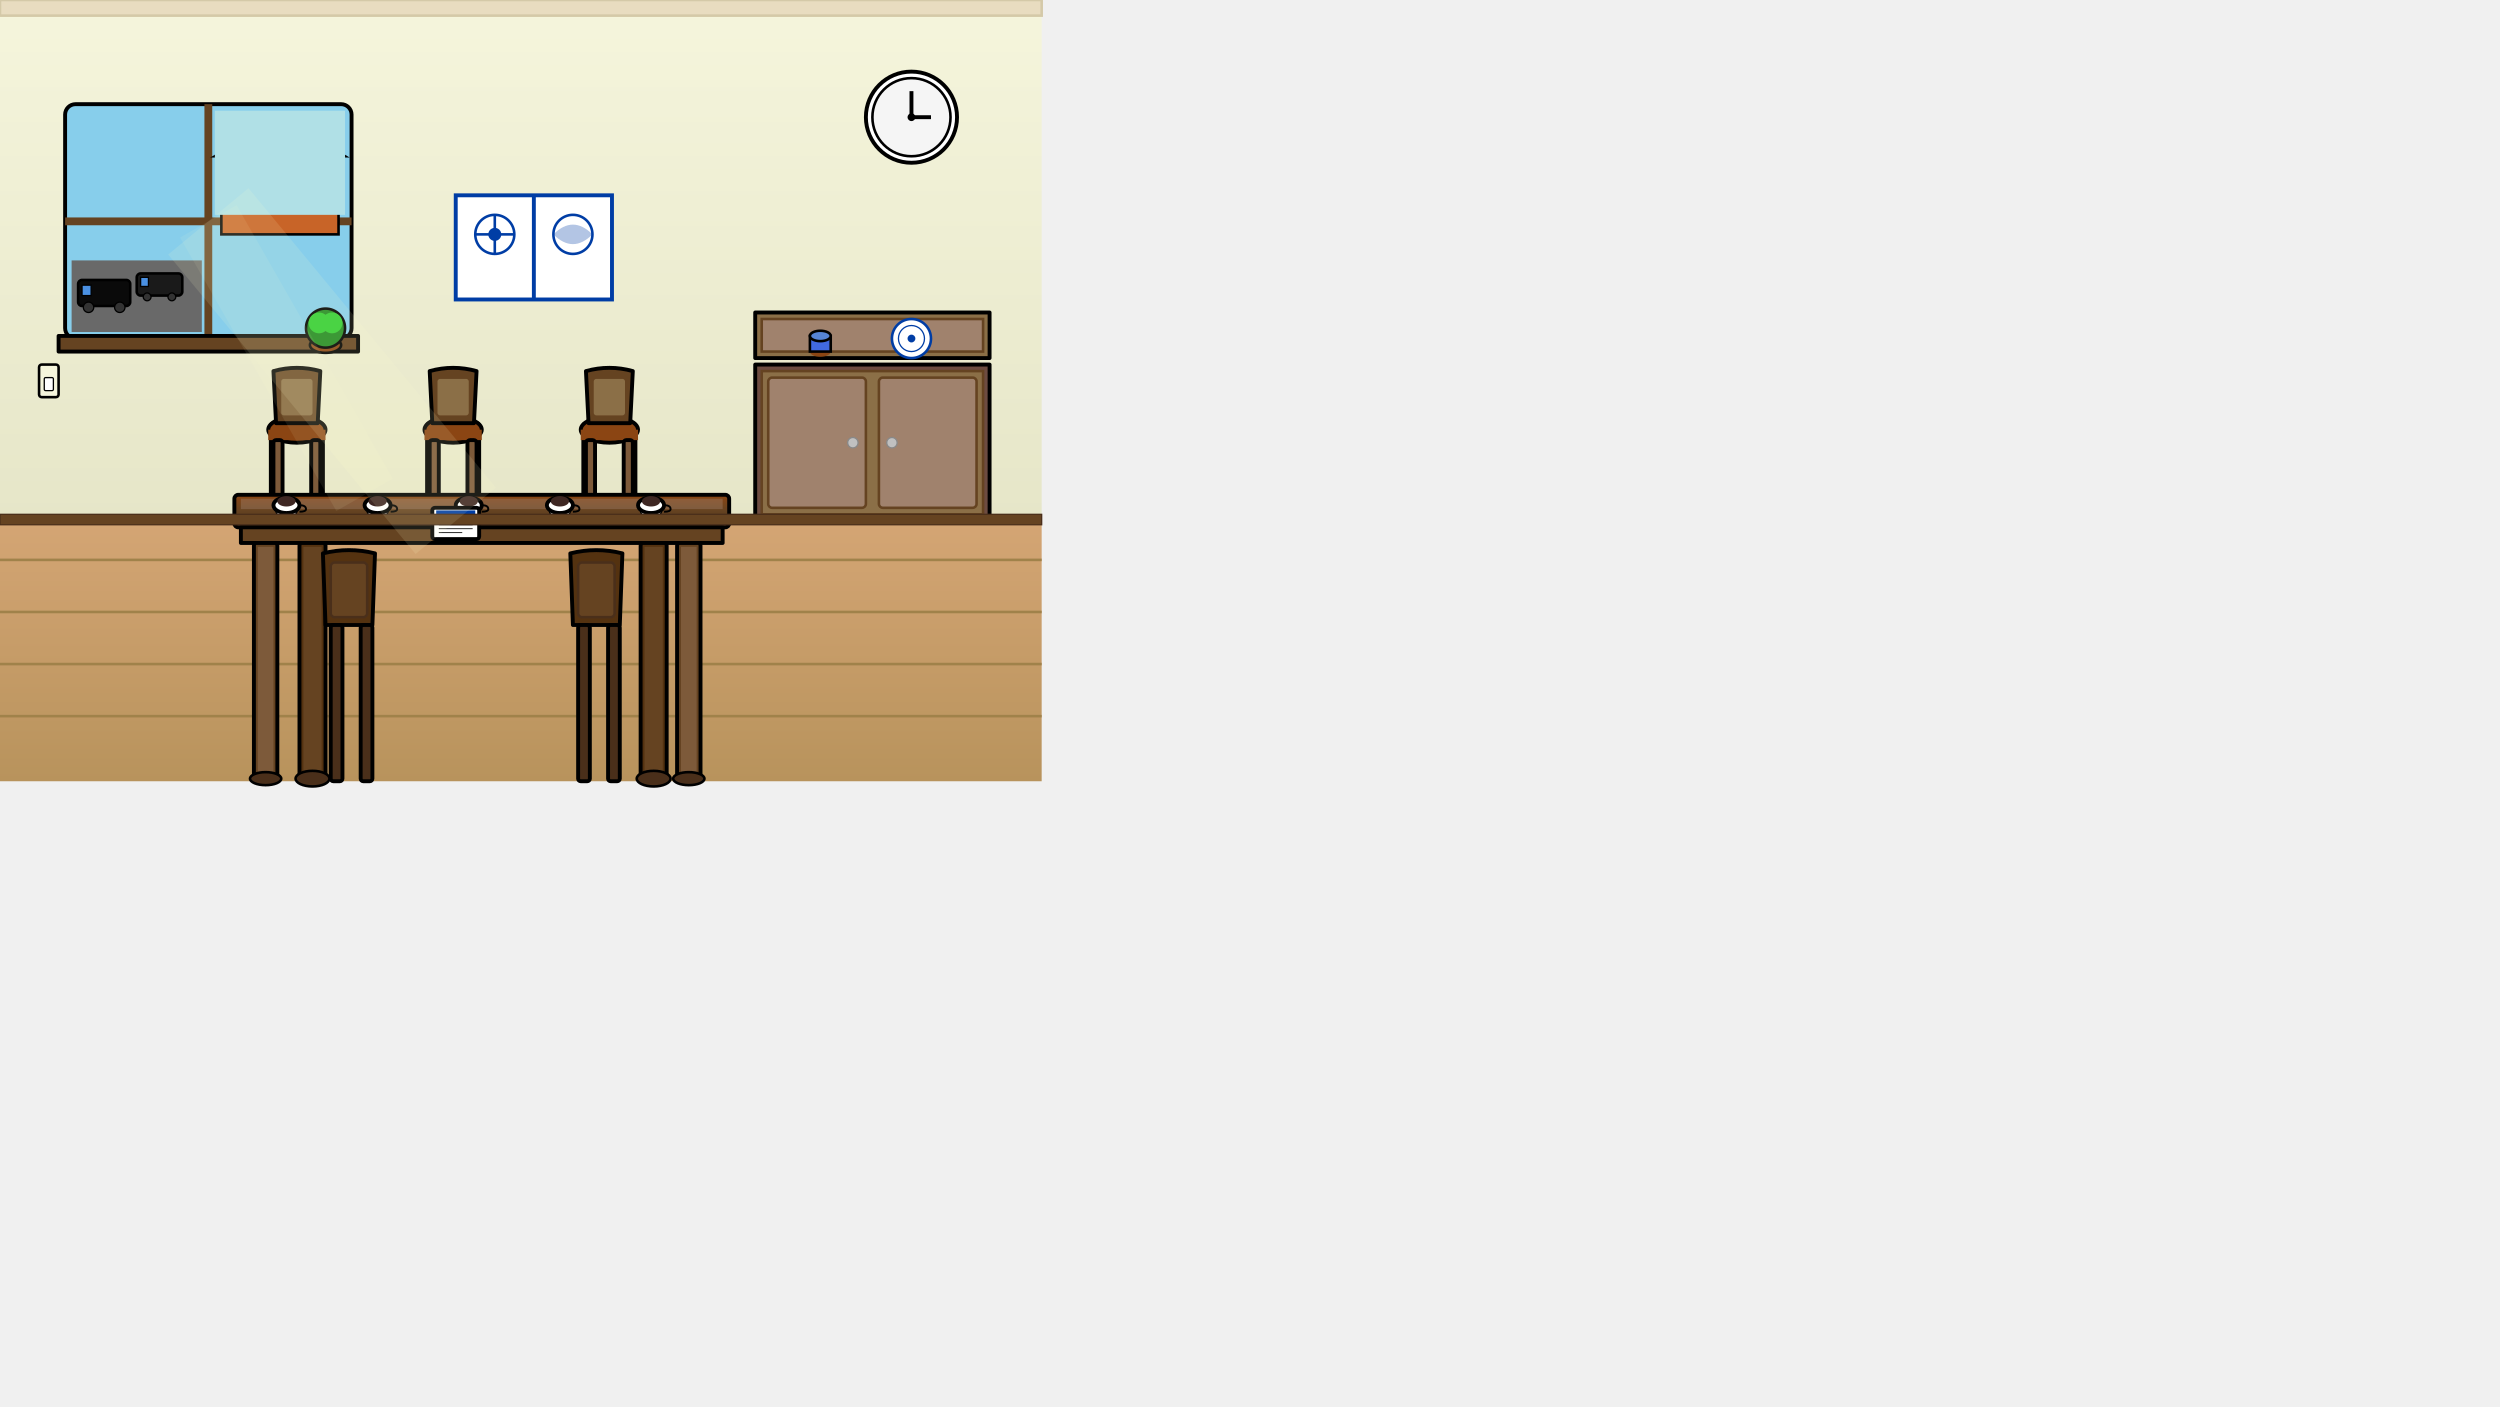
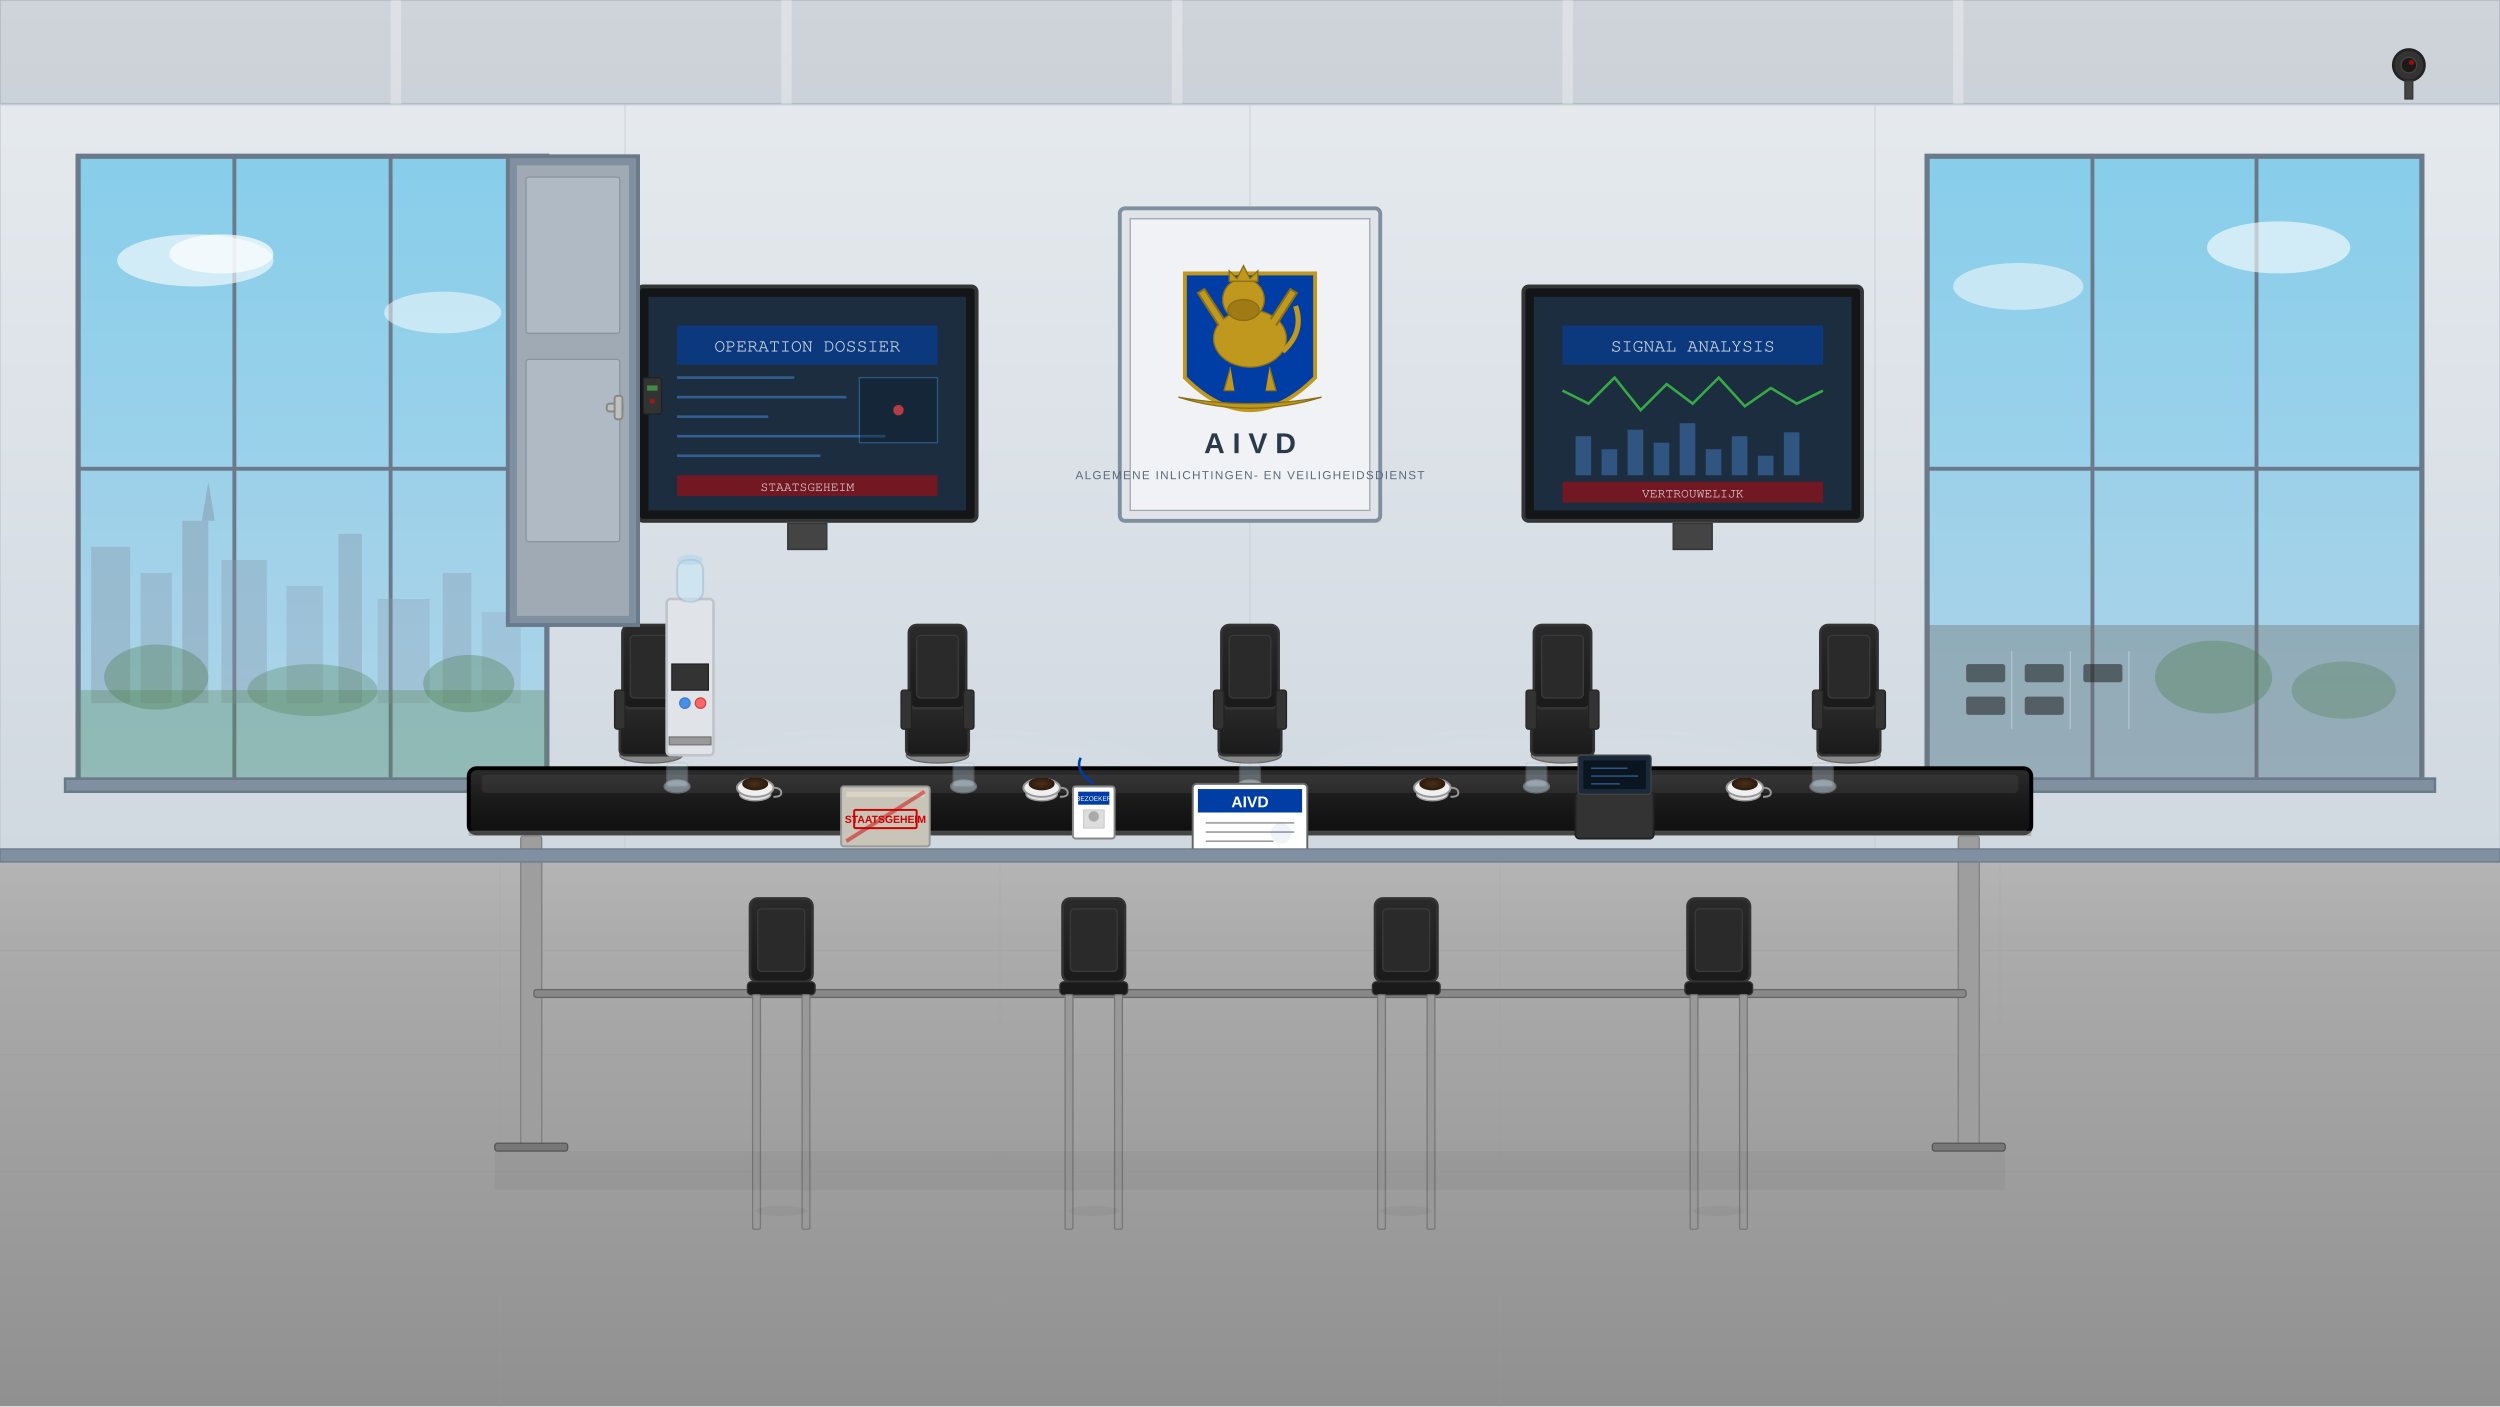
<svg xmlns="http://www.w3.org/2000/svg" width="1920" height="1080" viewBox="0 0 1920 1080">
  <defs>
    <style>
      .sp-stroke { stroke: #000; stroke-width: 3px; stroke-linecap: round; stroke-linejoin: round; }
    </style>
-     <linearGradient id="windowLight" x1="0%" y1="0%" x2="0%" y2="100%">
-       <stop offset="0%" style="stop-color:#e0f7ff;stop-opacity:0.8" />
-       <stop offset="100%" style="stop-color:#fff;stop-opacity:0.3" />
-     </linearGradient>
-     <linearGradient id="floorGradient" x1="0%" y1="0%" x2="0%" y2="100%">
-       <stop offset="0%" style="stop-color:#d4a574;stop-opacity:1" />
-       <stop offset="100%" style="stop-color:#b8935c;stop-opacity:1" />
-     </linearGradient>
-     <linearGradient id="wallGradient" x1="0%" y1="0%" x2="0%" y2="100%">
-       <stop offset="0%" style="stop-color:#f5f5dc;stop-opacity:1" />
-       <stop offset="100%" style="stop-color:#e6e6c8;stop-opacity:1" />
-     </linearGradient>
-     <linearGradient id="tableWood" x1="0%" y1="0%" x2="0%" y2="100%">
-       <stop offset="0%" style="stop-color:#8b4513;stop-opacity:1" />
-       <stop offset="50%" style="stop-color:#654321;stop-opacity:1" />
-       <stop offset="100%" style="stop-color:#4a2f1a;stop-opacity:1" />
-     </linearGradient>
+     <linearGradient id="floorGrad" x1="0%" y1="0%" x2="0%" y2="100%">
+       <stop offset="0%" style="stop-color:#b0b0b0;stop-opacity:1" />
+       <stop offset="100%" style="stop-color:#909090;stop-opacity:1" />
+     </linearGradient>
+     <linearGradient id="wallGrad" x1="0%" y1="0%" x2="0%" y2="100%">
+       <stop offset="0%" style="stop-color:#e8ecf0;stop-opacity:1" />
+       <stop offset="100%" style="stop-color:#d0d8e0;stop-opacity:1" />
+     </linearGradient>
+     <linearGradient id="tableGrad" x1="0%" y1="0%" x2="0%" y2="100%">
+       <stop offset="0%" style="stop-color:#2c2c2c;stop-opacity:1" />
+       <stop offset="50%" style="stop-color:#1a1a1a;stop-opacity:1" />
+       <stop offset="100%" style="stop-color:#0f0f0f;stop-opacity:1" />
+     </linearGradient>
+     <linearGradient id="skyGrad" x1="0%" y1="0%" x2="0%" y2="100%">
+       <stop offset="0%" style="stop-color:#87CEEB;stop-opacity:1" />
+       <stop offset="100%" style="stop-color:#b0d4e8;stop-opacity:1" />
+     </linearGradient>
+     <linearGradient id="chairLeather" x1="0%" y1="0%" x2="0%" y2="100%">
+       <stop offset="0%" style="stop-color:#2a2a2a;stop-opacity:1" />
+       <stop offset="100%" style="stop-color:#1a1a1a;stop-opacity:1" />
+     </linearGradient>
+     <radialGradient id="coffeeGrad" cx="50%" cy="50%" r="50%">
+       <stop offset="0%" style="stop-color:#4a2f1a" />
+       <stop offset="100%" style="stop-color:#2d1a0e" />
+     </radialGradient>
+     <linearGradient id="floorReflect" x1="0%" y1="0%" x2="0%" y2="100%">
+       <stop offset="0%" style="stop-color:#fff;stop-opacity:0.06" />
+       <stop offset="100%" style="stop-color:#fff;stop-opacity:0" />
+     </linearGradient>
+     <linearGradient id="panelGrad" x1="0%" y1="0%" x2="0%" y2="100%">
+       <stop offset="0%" style="stop-color:#c8d0d8;stop-opacity:1" />
+       <stop offset="100%" style="stop-color:#b0b8c4;stop-opacity:1" />
+     </linearGradient>
+     <filter id="screenGlow" x="-5%" y="-5%" width="110%" height="110%">
+       <feGaussianBlur in="SourceGraphic" stdDeviation="2" />
+     </filter>
+     <filter id="softLight" x="-10%" y="-10%" width="120%" height="120%">
+       <feGaussianBlur in="SourceGraphic" stdDeviation="6" />
+     </filter>
  </defs>
-   <rect x="0" y="0" width="800" height="400" fill="url(#wallGradient)" />
-   <rect x="0" y="400" width="800" height="200" fill="url(#floorGradient)" />
-   <line x1="0" y1="430" x2="800" y2="430" stroke="#a0824a" stroke-width="2" />
-   <line x1="0" y1="470" x2="800" y2="470" stroke="#a0824a" stroke-width="2" />
-   <line x1="0" y1="510" x2="800" y2="510" stroke="#a0824a" stroke-width="2" />
-   <line x1="0" y1="550" x2="800" y2="550" stroke="#a0824a" stroke-width="2" />
-   <rect x="50" y="80" width="220" height="180" rx="8" fill="#87CEEB" class="sp-stroke" />
-   <line x1="160" y1="80" x2="160" y2="260" stroke="#654321" stroke-width="6" />
-   <line x1="50" y1="170" x2="270" y2="170" stroke="#654321" stroke-width="6" />
-   <rect x="55" y="200" width="100" height="55" fill="#696969" />
-   <rect x="60" y="215" width="40" height="20" rx="3" fill="#0a0a0a" stroke="#000" stroke-width="2" />
-   <rect x="63" y="219" width="7" height="8" fill="#4a90e2" stroke="#000" stroke-width="1" />
-   <circle cx="68" cy="236" r="4" fill="#333" stroke="#000" stroke-width="1" />
-   <circle cx="92" cy="236" r="4" fill="#333" stroke="#000" stroke-width="1" />
-   <rect x="105" y="210" width="35" height="17" rx="3" fill="#1a1a1a" stroke="#000" stroke-width="2" />
-   <rect x="108" y="213" width="6" height="7" fill="#4a90e2" stroke="#000" stroke-width="1" />
-   <circle cx="113" cy="228" r="3" fill="#333" stroke="#000" stroke-width="1" />
-   <circle cx="132" cy="228" r="3" fill="#333" stroke="#000" stroke-width="1" />
-   <rect x="170" y="120" width="90" height="60" fill="#c86428" stroke="#000" stroke-width="2" />
-   <path d="M 165 120 L 215 90 L 265 120 Z" fill="#8b0000" stroke="#000" stroke-width="2" />
-   <rect x="195" y="140" width="15" height="20" fill="#4a3020" stroke="#000" stroke-width="2" />
-   <rect x="180" y="130" width="12" height="12" fill="#87CEEB" stroke="#000" stroke-width="2" />
-   <rect x="230" y="130" width="12" height="12" fill="#87CEEB" stroke="#000" stroke-width="2" />
-   <rect x="55" y="85" width="100" height="80" fill="#87CEEB" />
-   <rect x="165" y="85" width="100" height="80" fill="#b0e0e6" />
-   <rect x="45" y="258" width="230" height="12" fill="#654321" class="sp-stroke" />
-   <ellipse cx="250" cy="265" rx="12" ry="6" fill="#8b4513" stroke="#000" stroke-width="2" />
-   <circle cx="250" cy="252" r="15" fill="#228b22" stroke="#000" stroke-width="2" />
-   <circle cx="245" cy="248" r="8" fill="#32cd32" />
-   <circle cx="255" cy="248" r="8" fill="#32cd32" />
-   <g id="diningCabinet">
-     <rect x="580" y="280" width="180" height="120" fill="#6d4c41" class="sp-stroke" />
-     <rect x="585" y="285" width="170" height="110" fill="#8b6f47" stroke="#654321" stroke-width="2" />
-     <rect x="590" y="290" width="75" height="100" rx="3" fill="#a0826d" stroke="#654321" stroke-width="2" />
-     <rect x="675" y="290" width="75" height="100" rx="3" fill="#a0826d" stroke="#654321" stroke-width="2" />
-     <circle cx="655" cy="340" r="4" fill="#c0c0c0" stroke="#888" stroke-width="1" />
-     <circle cx="685" cy="340" r="4" fill="#c0c0c0" stroke="#888" stroke-width="1" />
-     <rect x="580" y="240" width="180" height="35" fill="#8b6f47" class="sp-stroke" />
-     <rect x="585" y="245" width="170" height="25" fill="#a0826d" stroke="#654321" stroke-width="2" />
-     <ellipse cx="630" cy="270" rx="8" ry="4" fill="#8b4513" />
-     <path d="M 622 258 L 622 270 L 638 270 L 638 258 Z" fill="#4169e1" stroke="#000" stroke-width="2" />
-     <ellipse cx="630" cy="258" rx="8" ry="4" fill="#5583d4" stroke="#000" stroke-width="2" />
-     <circle cx="700" cy="260" r="15" fill="#fff" stroke="#003DA5" stroke-width="2" />
-     <circle cx="700" cy="260" r="10" fill="none" stroke="#003DA5" stroke-width="1" />
-     <circle cx="700" cy="260" r="3" fill="#003DA5" />
-   </g>
-   <g id="chair1">
-     <rect x="208" y="325" width="8" height="70" rx="2" fill="#654321" class="sp-stroke" />
-     <rect x="240" y="325" width="8" height="70" rx="2" fill="#654321" class="sp-stroke" />
-     <ellipse cx="228" cy="330" rx="22" ry="10" fill="#8b4513" class="sp-stroke" />
-     <rect x="206" y="330" width="44" height="8" fill="#8b4513" />
-     <path d="M 210 285 Q 228 280 246 285 L 244 325 L 212 325 Z" fill="#654321" class="sp-stroke" />
-     <rect x="215" y="290" width="26" height="30" rx="3" fill="#8b6f47" stroke="#654321" stroke-width="2" />
-     <rect x="210" y="338" width="7" height="57" rx="2" fill="#7d5a3a" class="sp-stroke" />
-     <rect x="239" y="338" width="7" height="57" rx="2" fill="#7d5a3a" class="sp-stroke" />
-   </g>
-   <g id="chair2">
-     <rect x="328" y="325" width="8" height="70" rx="2" fill="#654321" class="sp-stroke" />
-     <rect x="360" y="325" width="8" height="70" rx="2" fill="#654321" class="sp-stroke" />
-     <ellipse cx="348" cy="330" rx="22" ry="10" fill="#8b4513" class="sp-stroke" />
-     <rect x="326" y="330" width="44" height="8" fill="#8b4513" />
-     <path d="M 330 285 Q 348 280 366 285 L 364 325 L 332 325 Z" fill="#654321" class="sp-stroke" />
-     <rect x="335" y="290" width="26" height="30" rx="3" fill="#8b6f47" stroke="#654321" stroke-width="2" />
-     <rect x="330" y="338" width="7" height="57" rx="2" fill="#7d5a3a" class="sp-stroke" />
-     <rect x="359" y="338" width="7" height="57" rx="2" fill="#7d5a3a" class="sp-stroke" />
-   </g>
-   <g id="chair3">
-     <rect x="448" y="325" width="8" height="70" rx="2" fill="#654321" class="sp-stroke" />
-     <rect x="480" y="325" width="8" height="70" rx="2" fill="#654321" class="sp-stroke" />
-     <ellipse cx="468" cy="330" rx="22" ry="10" fill="#8b4513" class="sp-stroke" />
-     <rect x="446" y="330" width="44" height="8" fill="#8b4513" />
-     <path d="M 450 285 Q 468 280 486 285 L 484 325 L 452 325 Z" fill="#654321" class="sp-stroke" />
-     <rect x="455" y="290" width="26" height="30" rx="3" fill="#8b6f47" stroke="#654321" stroke-width="2" />
-     <rect x="450" y="338" width="7" height="57" rx="2" fill="#7d5a3a" class="sp-stroke" />
-     <rect x="479" y="338" width="7" height="57" rx="2" fill="#7d5a3a" class="sp-stroke" />
-   </g>
-   <g id="diningTable">
-     <rect x="180" y="380" width="380" height="25" rx="3" fill="url(#tableWood)" class="sp-stroke" />
-     <rect x="185" y="383" width="370" height="8" fill="#a0826d" opacity="0.4" />
-     <rect x="185" y="405" width="370" height="12" fill="#654321" class="sp-stroke" />
-     <rect x="195" y="417" width="18" height="183" rx="2" fill="#654321" class="sp-stroke" />
-     <rect x="198" y="420" width="12" height="175" fill="#7d5a3a" />
-     <rect x="230" y="417" width="20" height="183" rx="2" fill="#543210" class="sp-stroke" />
-     <rect x="233" y="420" width="14" height="175" fill="#654321" />
-     <rect x="520" y="417" width="18" height="183" rx="2" fill="#654321" class="sp-stroke" />
-     <rect x="523" y="420" width="12" height="175" fill="#7d5a3a" />
-     <rect x="492" y="417" width="20" height="183" rx="2" fill="#543210" class="sp-stroke" />
-     <rect x="495" y="420" width="14" height="175" fill="#654321" />
-     <ellipse cx="204" cy="598" rx="12" ry="5" fill="#4a2f1a" stroke="#000" stroke-width="2" />
-     <ellipse cx="240" cy="598" rx="13" ry="6" fill="#4a2f1a" stroke="#000" stroke-width="2" />
-     <ellipse cx="529" cy="598" rx="12" ry="5" fill="#4a2f1a" stroke="#000" stroke-width="2" />
-     <ellipse cx="502" cy="598" rx="13" ry="6" fill="#4a2f1a" stroke="#000" stroke-width="2" />
-   </g>
-   <ellipse cx="220" cy="393" rx="8" ry="4" fill="#f5f5f5" stroke="#000" stroke-width="1" />
-   <ellipse cx="220" cy="388" rx="10" ry="6" fill="#fff" class="sp-stroke" />
-   <ellipse cx="220" cy="385" rx="7" ry="4" fill="#3e2723" />
-   <path d="M 230 388 Q 235 388 235 391 Q 235 393 230 393" fill="none" stroke="#000" stroke-width="1.5" />
-   <ellipse cx="290" cy="393" rx="8" ry="4" fill="#f5f5f5" stroke="#000" stroke-width="1" />
-   <ellipse cx="290" cy="388" rx="10" ry="6" fill="#fff" class="sp-stroke" />
-   <ellipse cx="290" cy="385" rx="7" ry="4" fill="#3e2723" />
-   <path d="M 300 388 Q 305 388 305 391 Q 305 393 300 393" fill="none" stroke="#000" stroke-width="1.5" />
-   <ellipse cx="360" cy="393" rx="8" ry="4" fill="#f5f5f5" stroke="#000" stroke-width="1" />
-   <ellipse cx="360" cy="388" rx="10" ry="6" fill="#fff" class="sp-stroke" />
-   <ellipse cx="360" cy="385" rx="7" ry="4" fill="#3e2723" />
-   <path d="M 370 388 Q 375 388 375 391 Q 375 393 370 393" fill="none" stroke="#000" stroke-width="1.5" />
-   <ellipse cx="430" cy="393" rx="8" ry="4" fill="#f5f5f5" stroke="#000" stroke-width="1" />
-   <ellipse cx="430" cy="388" rx="10" ry="6" fill="#fff" class="sp-stroke" />
-   <ellipse cx="430" cy="385" rx="7" ry="4" fill="#3e2723" />
-   <path d="M 440 388 Q 445 388 445 391 Q 445 393 440 393" fill="none" stroke="#000" stroke-width="1.5" />
-   <ellipse cx="500" cy="393" rx="8" ry="4" fill="#f5f5f5" stroke="#000" stroke-width="1" />
-   <ellipse cx="500" cy="388" rx="10" ry="6" fill="#fff" class="sp-stroke" />
-   <ellipse cx="500" cy="385" rx="7" ry="4" fill="#3e2723" />
-   <path d="M 510 388 Q 515 388 515 391 Q 515 393 510 393" fill="none" stroke="#000" stroke-width="1.5" />
-   <rect x="332" y="390" width="36" height="24" rx="2" fill="#fff" class="sp-stroke" />
-   <rect x="335" y="392" width="30" height="8" fill="#003DA5" />
-   <line x1="337" y1="403" x2="363" y2="403" stroke="#333" stroke-width="0.8" />
-   <line x1="337" y1="406" x2="363" y2="406" stroke="#333" stroke-width="0.8" />
-   <line x1="337" y1="409" x2="355" y2="409" stroke="#333" stroke-width="0.8" />
-   <text x="339" y="399" font-family="Arial" font-size="5" fill="#fff" font-weight="bold">AIVD</text>
-   <g id="chair4">
-     <path d="M 248 425 Q 268 420 288 425 L 286 480 L 250 480 Z" fill="#543210" class="sp-stroke" />
-     <rect x="254" y="432" width="28" height="42" rx="3" fill="#654321" stroke="#4a2f1a" stroke-width="2" />
-     <rect x="254" y="480" width="9" height="120" rx="2" fill="#4a2f1a" class="sp-stroke" />
-     <rect x="277" y="480" width="9" height="120" rx="2" fill="#4a2f1a" class="sp-stroke" />
-   </g>
-   <g id="chair5">
-     <path d="M 438 425 Q 458 420 478 425 L 476 480 L 440 480 Z" fill="#543210" class="sp-stroke" />
-     <rect x="444" y="432" width="28" height="42" rx="3" fill="#654321" stroke="#4a2f1a" stroke-width="2" />
-     <rect x="444" y="480" width="9" height="120" rx="2" fill="#4a2f1a" class="sp-stroke" />
-     <rect x="467" y="480" width="9" height="120" rx="2" fill="#4a2f1a" class="sp-stroke" />
-   </g>
-   <rect x="350" y="150" width="120" height="80" fill="#fff" stroke="#003DA5" stroke-width="3" />
-   <g id="delftTile">
-     <circle cx="380" cy="180" r="15" fill="none" stroke="#003DA5" stroke-width="2" />
-     <path d="M 380 165 L 380 195" stroke="#003DA5" stroke-width="2" />
-     <path d="M 365 180 L 395 180" stroke="#003DA5" stroke-width="2" />
-     <circle cx="380" cy="180" r="5" fill="#003DA5" />
-   </g>
-   <g id="delftTile2">
-     <circle cx="440" cy="180" r="15" fill="none" stroke="#003DA5" stroke-width="2" />
-     <path d="M 425 180 Q 440 165 455 180 Q 440 195 425 180" fill="#003DA5" opacity="0.3" />
-   </g>
-   <line x1="410" y1="150" x2="410" y2="230" stroke="#003DA5" stroke-width="3" />
-   <circle cx="700" cy="90" r="35" fill="#fff" class="sp-stroke" />
-   <circle cx="700" cy="90" r="30" fill="#f5f5f5" stroke="#000" stroke-width="2" />
-   <line x1="700" y1="90" x2="700" y2="70" stroke="#000" stroke-width="3" />
-   <line x1="700" y1="90" x2="715" y2="90" stroke="#000" stroke-width="3" />
-   <circle cx="700" cy="90" r="3" fill="#000" />
-   <rect x="30" y="280" width="15" height="25" rx="2" fill="#f5f5dc" stroke="#000" stroke-width="2" />
-   <rect x="34" y="290" width="7" height="10" rx="1" fill="#fff" stroke="#000" stroke-width="1" />
-   <rect x="0" y="395" width="800" height="8" fill="#654321" stroke="#4a2f1a" stroke-width="1" />
-   <path d="M 160 170 L 350 400" stroke="#ffffcc" stroke-width="80" opacity="0.12" />
-   <path d="M 160 170 L 280 380" stroke="#ffffcc" stroke-width="50" opacity="0.08" />
-   <rect x="0" y="0" width="800" height="12" fill="#e8dcc0" stroke="#d4c9a8" stroke-width="2" />
+   <rect x="0" y="0" width="1920" height="660" fill="url(#wallGrad)" />
+   <rect x="0" y="0" width="1920" height="660" fill="none" stroke="#c0c8d0" stroke-width="1" />
+   <line x1="0" y1="80" x2="1920" y2="80" stroke="#c8d0d8" stroke-width="2" />
+   <rect x="0" y="0" width="1920" height="80" fill="#3a4a5c" opacity="0.15" />
+   <line x1="480" y1="80" x2="480" y2="660" stroke="#c0c8d0" stroke-width="1" opacity="0.6" />
+   <line x1="960" y1="80" x2="960" y2="660" stroke="#c0c8d0" stroke-width="1" opacity="0.6" />
+   <line x1="1440" y1="80" x2="1440" y2="660" stroke="#c0c8d0" stroke-width="1" opacity="0.6" />
+   <rect x="0" y="660" width="1920" height="420" fill="url(#floorGrad)" />
+   <line x1="0" y1="730" x2="1920" y2="730" stroke="#999" stroke-width="1" opacity="0.3" />
+   <line x1="0" y1="810" x2="1920" y2="810" stroke="#999" stroke-width="1" opacity="0.3" />
+   <line x1="0" y1="900" x2="1920" y2="900" stroke="#999" stroke-width="1" opacity="0.3" />
+   <line x1="0" y1="1000" x2="1920" y2="1000" stroke="#999" stroke-width="1" opacity="0.3" />
+   <line x1="384" y1="660" x2="384" y2="1080" stroke="#999" stroke-width="1" opacity="0.2" />
+   <line x1="768" y1="660" x2="768" y2="1080" stroke="#999" stroke-width="1" opacity="0.2" />
+   <line x1="1152" y1="660" x2="1152" y2="1080" stroke="#999" stroke-width="1" opacity="0.2" />
+   <line x1="1536" y1="660" x2="1536" y2="1080" stroke="#999" stroke-width="1" opacity="0.2" />
+   <rect x="0" y="660" width="1920" height="60" fill="url(#floorReflect)" />
+   <g id="windowLeft">
+     <rect x="60" y="120" width="360" height="480" fill="url(#skyGrad)" stroke="#6a7a8a" stroke-width="4" />
+     <line x1="180" y1="120" x2="180" y2="600" stroke="#6a7a8a" stroke-width="3" />
+     <line x1="300" y1="120" x2="300" y2="600" stroke="#6a7a8a" stroke-width="3" />
+     <line x1="60" y1="360" x2="420" y2="360" stroke="#6a7a8a" stroke-width="3" />
+     <ellipse cx="150" cy="200" rx="60" ry="20" fill="#fff" opacity="0.6" />
+     <ellipse cx="170" cy="195" rx="40" ry="15" fill="#fff" opacity="0.7" />
+     <ellipse cx="340" cy="240" rx="45" ry="16" fill="#fff" opacity="0.5" />
+     <rect x="70" y="420" width="30" height="120" fill="#8899aa" opacity="0.4" />
+     <rect x="108" y="440" width="24" height="100" fill="#8899aa" opacity="0.35" />
+     <rect x="140" y="400" width="20" height="140" fill="#8899aa" opacity="0.45" />
+     <rect x="170" y="430" width="35" height="110" fill="#8899aa" opacity="0.35" />
+     <rect x="220" y="450" width="28" height="90" fill="#8899aa" opacity="0.3" />
+     <rect x="260" y="410" width="18" height="130" fill="#8899aa" opacity="0.4" />
+     <rect x="290" y="460" width="40" height="80" fill="#8899aa" opacity="0.3" />
+     <rect x="340" y="440" width="22" height="100" fill="#8899aa" opacity="0.35" />
+     <rect x="370" y="470" width="30" height="70" fill="#8899aa" opacity="0.25" />
+     <path d="M 155 400 L 160 370 L 165 400" fill="#7a8a9a" opacity="0.4" />
+     <rect x="60" y="530" width="360" height="70" fill="#5a8a5a" opacity="0.35" />
+     <ellipse cx="120" cy="520" rx="40" ry="25" fill="#4a7a4a" opacity="0.35" />
+     <ellipse cx="240" cy="530" rx="50" ry="20" fill="#4a7a4a" opacity="0.3" />
+     <ellipse cx="360" cy="525" rx="35" ry="22" fill="#4a7a4a" opacity="0.35" />
+     <rect x="50" y="598" width="380" height="10" fill="#8090a0" stroke="#6a7a8a" stroke-width="2" />
+   </g>
+   <g id="aivdWallSeal" transform="translate(960, 280)">
+     <rect x="-100" y="-120" width="200" height="240" rx="4" fill="#e0e4e8" stroke="#8090a0" stroke-width="3" />
+     <rect x="-92" y="-112" width="184" height="224" fill="#f0f2f5" stroke="#a0a8b0" stroke-width="1" />
+     <path d="M -50 -70 L -50 10 Q 0 60 50 10 L 50 -70 Z" fill="#003DA5" stroke="#c0981e" stroke-width="3" />
+     <g fill="#c0981e" stroke="#8a6e14" stroke-width="1">
+       <ellipse cx="0" cy="-20" rx="28" ry="22" />
+       <circle cx="-5" cy="-50" r="16" />
+       <path d="M -16 -64 L -16 -72 L -10 -66 L -5 -76 L 0 -66 L 6 -72 L 6 -64 Z" fill="#c0981e" />
+       <ellipse cx="-5" cy="-42" rx="12" ry="8" fill="#a07a14" />
+       <path d="M -24 -30 L -40 -55 L -35 -58 L -20 -35" fill="#c0981e" stroke="#8a6e14" stroke-width="1.5" />
+       <path d="M 20 -30 L 36 -55 L 31 -58 L 16 -35" fill="#c0981e" stroke="#8a6e14" stroke-width="1.5" />
+       <path d="M 25 -10 Q 42 -25 35 -45" fill="none" stroke="#c0981e" stroke-width="4" />
+       <path d="M -15 2 L -20 20 L -12 20" fill="#c0981e" stroke="#8a6e14" stroke-width="1" />
+       <path d="M 15 2 L 20 20 L 12 20" fill="#c0981e" stroke="#8a6e14" stroke-width="1" />
+     </g>
+     <path d="M -55 25 Q 0 35 55 25 Q 0 42 -55 25" fill="#c0981e" stroke="#8a6e14" stroke-width="1" />
+     <text x="0" y="68" font-family="Arial, sans-serif" font-size="22" fill="#2a3a4a" font-weight="bold" text-anchor="middle" letter-spacing="6">AIVD</text>
+     <text x="0" y="88" font-family="Arial, sans-serif" font-size="9" fill="#5a6a7a" text-anchor="middle" letter-spacing="1">ALGEMENE INLICHTINGEN- EN VEILIGHEIDSDIENST</text>
+   </g>
+   <g id="windowRight">
+     <rect x="1480" y="120" width="380" height="480" fill="url(#skyGrad)" stroke="#6a7a8a" stroke-width="4" />
+     <line x1="1607" y1="120" x2="1607" y2="600" stroke="#6a7a8a" stroke-width="3" />
+     <line x1="1733" y1="120" x2="1733" y2="600" stroke="#6a7a8a" stroke-width="3" />
+     <line x1="1480" y1="360" x2="1860" y2="360" stroke="#6a7a8a" stroke-width="3" />
+     <ellipse cx="1550" cy="220" rx="50" ry="18" fill="#fff" opacity="0.5" />
+     <ellipse cx="1750" cy="190" rx="55" ry="20" fill="#fff" opacity="0.6" />
+     <rect x="1480" y="480" width="380" height="120" fill="#707070" opacity="0.4" />
+     <rect x="1510" y="510" width="30" height="14" rx="2" fill="#111" opacity="0.5" />
+     <rect x="1555" y="510" width="30" height="14" rx="2" fill="#111" opacity="0.5" />
+     <rect x="1600" y="510" width="30" height="14" rx="2" fill="#111" opacity="0.5" />
+     <rect x="1510" y="535" width="30" height="14" rx="2" fill="#111" opacity="0.5" />
+     <rect x="1555" y="535" width="30" height="14" rx="2" fill="#111" opacity="0.5" />
+     <line x1="1545" y1="500" x2="1545" y2="560" stroke="#fff" stroke-width="1" opacity="0.3" />
+     <line x1="1590" y1="500" x2="1590" y2="560" stroke="#fff" stroke-width="1" opacity="0.3" />
+     <line x1="1635" y1="500" x2="1635" y2="560" stroke="#fff" stroke-width="1" opacity="0.3" />
+     <ellipse cx="1700" cy="520" rx="45" ry="28" fill="#4a7a4a" opacity="0.35" />
+     <ellipse cx="1800" cy="530" rx="40" ry="22" fill="#4a7a4a" opacity="0.3" />
+     <rect x="1470" y="598" width="400" height="10" fill="#8090a0" stroke="#6a7a8a" stroke-width="2" />
+   </g>
+   <g id="flatscreen" transform="translate(620, 340)">
+     <rect x="-130" y="-120" width="260" height="180" rx="4" fill="#111" stroke="#333" stroke-width="3" />
+     <rect x="-122" y="-112" width="244" height="164" fill="#1a2a3a" />
+     <rect x="-100" y="-90" width="200" height="30" fill="#003DA5" opacity="0.6" />
+     <text x="0" y="-70" font-family="Courier, monospace" font-size="14" fill="#fff" text-anchor="middle" opacity="0.8">OPERATION DOSSIER</text>
+     <line x1="-100" y1="-50" x2="-10" y2="-50" stroke="#4a90e2" stroke-width="2" opacity="0.5" />
+     <line x1="-100" y1="-35" x2="30" y2="-35" stroke="#4a90e2" stroke-width="2" opacity="0.5" />
+     <line x1="-100" y1="-20" x2="-30" y2="-20" stroke="#4a90e2" stroke-width="2" opacity="0.5" />
+     <line x1="-100" y1="-5" x2="60" y2="-5" stroke="#4a90e2" stroke-width="2" opacity="0.5" />
+     <line x1="-100" y1="10" x2="10" y2="10" stroke="#4a90e2" stroke-width="2" opacity="0.5" />
+     <rect x="40" y="-50" width="60" height="50" fill="#0a1a2a" stroke="#4a90e2" stroke-width="1" opacity="0.4" />
+     <circle cx="70" cy="-25" r="4" fill="#ff4444" opacity="0.7" />
+     <rect x="-100" y="25" width="200" height="16" fill="#cc0000" opacity="0.5" />
+     <text x="0" y="37" font-family="Courier, monospace" font-size="10" fill="#fff" text-anchor="middle" opacity="0.8">STAATSGEHEIM</text>
+     <rect x="-130" y="-120" width="260" height="180" fill="#4a90e2" opacity="0.03" filter="url(#screenGlow)" />
+     <rect x="-15" y="62" width="30" height="20" fill="#444" stroke="#333" stroke-width="1" />
+   </g>
+   <g id="flatscreen2" transform="translate(1300, 340)">
+     <rect x="-130" y="-120" width="260" height="180" rx="4" fill="#111" stroke="#333" stroke-width="3" />
+     <rect x="-122" y="-112" width="244" height="164" fill="#1a2a3a" />
+     <rect x="-100" y="-90" width="200" height="30" fill="#003DA5" opacity="0.6" />
+     <text x="0" y="-70" font-family="Courier, monospace" font-size="14" fill="#fff" text-anchor="middle" opacity="0.8">SIGNAL ANALYSIS</text>
+     <polyline points="-100,-40 -80,-30 -60,-50 -40,-25 -20,-45 0,-30 20,-50 40,-28 60,-42 80,-30 100,-40" fill="none" stroke="#4aff4a" stroke-width="2" opacity="0.6" />
+     <rect x="-90" y="-5" width="12" height="30" fill="#4a90e2" opacity="0.4" />
+     <rect x="-70" y="5" width="12" height="20" fill="#4a90e2" opacity="0.4" />
+     <rect x="-50" y="-10" width="12" height="35" fill="#4a90e2" opacity="0.4" />
+     <rect x="-30" y="0" width="12" height="25" fill="#4a90e2" opacity="0.4" />
+     <rect x="-10" y="-15" width="12" height="40" fill="#4a90e2" opacity="0.4" />
+     <rect x="10" y="5" width="12" height="20" fill="#4a90e2" opacity="0.4" />
+     <rect x="30" y="-5" width="12" height="30" fill="#4a90e2" opacity="0.4" />
+     <rect x="50" y="10" width="12" height="15" fill="#4a90e2" opacity="0.4" />
+     <rect x="70" y="-8" width="12" height="33" fill="#4a90e2" opacity="0.4" />
+     <rect x="-100" y="30" width="200" height="16" fill="#cc0000" opacity="0.5" />
+     <text x="0" y="42" font-family="Courier, monospace" font-size="10" fill="#fff" text-anchor="middle" opacity="0.8">VERTROUWELIJK</text>
+     <rect x="-130" y="-120" width="260" height="180" fill="#4a90e2" opacity="0.03" filter="url(#screenGlow)" />
+     <rect x="-15" y="62" width="30" height="20" fill="#444" stroke="#333" stroke-width="1" />
+   </g>
+   <rect x="300" y="0" width="8" height="80" fill="#fff" opacity="0.3" />
+   <rect x="600" y="0" width="8" height="80" fill="#fff" opacity="0.3" />
+   <rect x="900" y="0" width="8" height="80" fill="#fff" opacity="0.3" />
+   <rect x="1200" y="0" width="8" height="80" fill="#fff" opacity="0.3" />
+   <rect x="1500" y="0" width="8" height="80" fill="#fff" opacity="0.3" />
+   <ellipse cx="700" cy="600" rx="200" ry="40" fill="#fff" opacity="0.04" filter="url(#softLight)" />
+   <ellipse cx="1200" cy="600" rx="200" ry="40" fill="#fff" opacity="0.04" filter="url(#softLight)" />
+   <g transform="translate(500, 510)">
+     <ellipse cx="0" cy="70" rx="24" ry="6" fill="#888" stroke="#666" stroke-width="1" />
+     <rect x="-24" y="30" width="48" height="40" rx="4" fill="url(#chairLeather)" stroke="#333" stroke-width="2" />
+     <rect x="-22" y="-30" width="44" height="64" rx="6" fill="url(#chairLeather)" stroke="#333" stroke-width="2" />
+     <rect x="-16" y="-22" width="32" height="48" rx="3" fill="#2a2a2a" stroke="#3a3a3a" stroke-width="1" />
+     <rect x="-28" y="20" width="8" height="30" rx="2" fill="#333" stroke="#222" stroke-width="1" />
+     <rect x="20" y="20" width="8" height="30" rx="2" fill="#333" stroke="#222" stroke-width="1" />
+   </g>
+   <g transform="translate(720, 510)">
+     <ellipse cx="0" cy="70" rx="24" ry="6" fill="#888" stroke="#666" stroke-width="1" />
+     <rect x="-24" y="30" width="48" height="40" rx="4" fill="url(#chairLeather)" stroke="#333" stroke-width="2" />
+     <rect x="-22" y="-30" width="44" height="64" rx="6" fill="url(#chairLeather)" stroke="#333" stroke-width="2" />
+     <rect x="-16" y="-22" width="32" height="48" rx="3" fill="#2a2a2a" stroke="#3a3a3a" stroke-width="1" />
+     <rect x="-28" y="20" width="8" height="30" rx="2" fill="#333" stroke="#222" stroke-width="1" />
+     <rect x="20" y="20" width="8" height="30" rx="2" fill="#333" stroke="#222" stroke-width="1" />
+   </g>
+   <g transform="translate(960, 510)">
+     <ellipse cx="0" cy="70" rx="24" ry="6" fill="#888" stroke="#666" stroke-width="1" />
+     <rect x="-24" y="30" width="48" height="40" rx="4" fill="url(#chairLeather)" stroke="#333" stroke-width="2" />
+     <rect x="-22" y="-30" width="44" height="64" rx="6" fill="url(#chairLeather)" stroke="#333" stroke-width="2" />
+     <rect x="-16" y="-22" width="32" height="48" rx="3" fill="#2a2a2a" stroke="#3a3a3a" stroke-width="1" />
+     <rect x="-28" y="20" width="8" height="30" rx="2" fill="#333" stroke="#222" stroke-width="1" />
+     <rect x="20" y="20" width="8" height="30" rx="2" fill="#333" stroke="#222" stroke-width="1" />
+   </g>
+   <g transform="translate(1200, 510)">
+     <ellipse cx="0" cy="70" rx="24" ry="6" fill="#888" stroke="#666" stroke-width="1" />
+     <rect x="-24" y="30" width="48" height="40" rx="4" fill="url(#chairLeather)" stroke="#333" stroke-width="2" />
+     <rect x="-22" y="-30" width="44" height="64" rx="6" fill="url(#chairLeather)" stroke="#333" stroke-width="2" />
+     <rect x="-16" y="-22" width="32" height="48" rx="3" fill="#2a2a2a" stroke="#3a3a3a" stroke-width="1" />
+     <rect x="-28" y="20" width="8" height="30" rx="2" fill="#333" stroke="#222" stroke-width="1" />
+     <rect x="20" y="20" width="8" height="30" rx="2" fill="#333" stroke="#222" stroke-width="1" />
+   </g>
+   <g transform="translate(1420, 510)">
+     <ellipse cx="0" cy="70" rx="24" ry="6" fill="#888" stroke="#666" stroke-width="1" />
+     <rect x="-24" y="30" width="48" height="40" rx="4" fill="url(#chairLeather)" stroke="#333" stroke-width="2" />
+     <rect x="-22" y="-30" width="44" height="64" rx="6" fill="url(#chairLeather)" stroke="#333" stroke-width="2" />
+     <rect x="-16" y="-22" width="32" height="48" rx="3" fill="#2a2a2a" stroke="#3a3a3a" stroke-width="1" />
+     <rect x="-28" y="20" width="8" height="30" rx="2" fill="#333" stroke="#222" stroke-width="1" />
+     <rect x="20" y="20" width="8" height="30" rx="2" fill="#333" stroke="#222" stroke-width="1" />
+   </g>
+   <g id="confTable">
+     <rect x="360" y="590" width="1200" height="50" rx="6" fill="url(#tableGrad)" class="sp-stroke" />
+     <rect x="370" y="595" width="1180" height="14" fill="#fff" opacity="0.06" rx="3" />
+     <rect x="360" y="638" width="1200" height="4" fill="#888" opacity="0.5" />
+     <rect x="400" y="642" width="16" height="240" rx="2" fill="#999" stroke="#777" stroke-width="1" />
+     <rect x="400" y="642" width="16" height="240" fill="#aaa" opacity="0.3" />
+     <rect x="1504" y="642" width="16" height="240" rx="2" fill="#999" stroke="#777" stroke-width="1" />
+     <rect x="1504" y="642" width="16" height="240" fill="#aaa" opacity="0.3" />
+     <rect x="410" y="760" width="1100" height="6" rx="2" fill="#888" stroke="#666" stroke-width="1" />
+     <rect x="380" y="878" width="56" height="6" rx="2" fill="#777" stroke="#555" stroke-width="1" />
+     <rect x="1484" y="878" width="56" height="6" rx="2" fill="#777" stroke="#555" stroke-width="1" />
+   </g>
+   <g transform="translate(520, 600)">
+     <ellipse cx="0" cy="4" rx="10" ry="5" fill="#c8e0f0" opacity="0.5" stroke="#aaa" stroke-width="1" />
+     <rect x="-8" y="-14" width="16" height="18" rx="2" fill="#d0e8f8" opacity="0.3" stroke="#aaa" stroke-width="1" />
+   </g>
+   <g transform="translate(740, 600)">
+     <ellipse cx="0" cy="4" rx="10" ry="5" fill="#c8e0f0" opacity="0.5" stroke="#aaa" stroke-width="1" />
+     <rect x="-8" y="-14" width="16" height="18" rx="2" fill="#d0e8f8" opacity="0.3" stroke="#aaa" stroke-width="1" />
+   </g>
+   <g transform="translate(960, 600)">
+     <ellipse cx="0" cy="4" rx="10" ry="5" fill="#c8e0f0" opacity="0.5" stroke="#aaa" stroke-width="1" />
+     <rect x="-8" y="-14" width="16" height="18" rx="2" fill="#d0e8f8" opacity="0.3" stroke="#aaa" stroke-width="1" />
+   </g>
+   <g transform="translate(1180, 600)">
+     <ellipse cx="0" cy="4" rx="10" ry="5" fill="#c8e0f0" opacity="0.5" stroke="#aaa" stroke-width="1" />
+     <rect x="-8" y="-14" width="16" height="18" rx="2" fill="#d0e8f8" opacity="0.3" stroke="#aaa" stroke-width="1" />
+   </g>
+   <g transform="translate(1400, 600)">
+     <ellipse cx="0" cy="4" rx="10" ry="5" fill="#c8e0f0" opacity="0.5" stroke="#aaa" stroke-width="1" />
+     <rect x="-8" y="-14" width="16" height="18" rx="2" fill="#d0e8f8" opacity="0.3" stroke="#aaa" stroke-width="1" />
+   </g>
+   <g transform="translate(580, 605)">
+     <ellipse cx="0" cy="5" rx="12" ry="5" fill="#e0e0e0" stroke="#999" stroke-width="1" />
+     <ellipse cx="0" cy="0" rx="14" ry="7" fill="#f0f0f0" stroke="#999" stroke-width="1.5" />
+     <ellipse cx="0" cy="-3" rx="10" ry="5" fill="url(#coffeeGrad)" />
+     <path d="M 14 0 Q 20 0 20 4 Q 20 7 14 7" fill="none" stroke="#999" stroke-width="1.5" />
+   </g>
+   <g transform="translate(800, 605)">
+     <ellipse cx="0" cy="5" rx="12" ry="5" fill="#e0e0e0" stroke="#999" stroke-width="1" />
+     <ellipse cx="0" cy="0" rx="14" ry="7" fill="#f0f0f0" stroke="#999" stroke-width="1.5" />
+     <ellipse cx="0" cy="-3" rx="10" ry="5" fill="url(#coffeeGrad)" />
+     <path d="M 14 0 Q 20 0 20 4 Q 20 7 14 7" fill="none" stroke="#999" stroke-width="1.5" />
+   </g>
+   <g transform="translate(1100, 605)">
+     <ellipse cx="0" cy="5" rx="12" ry="5" fill="#e0e0e0" stroke="#999" stroke-width="1" />
+     <ellipse cx="0" cy="0" rx="14" ry="7" fill="#f0f0f0" stroke="#999" stroke-width="1.5" />
+     <ellipse cx="0" cy="-3" rx="10" ry="5" fill="url(#coffeeGrad)" />
+     <path d="M 14 0 Q 20 0 20 4 Q 20 7 14 7" fill="none" stroke="#999" stroke-width="1.5" />
+   </g>
+   <g transform="translate(1340, 605)">
+     <ellipse cx="0" cy="5" rx="12" ry="5" fill="#e0e0e0" stroke="#999" stroke-width="1" />
+     <ellipse cx="0" cy="0" rx="14" ry="7" fill="#f0f0f0" stroke="#999" stroke-width="1.5" />
+     <ellipse cx="0" cy="-3" rx="10" ry="5" fill="url(#coffeeGrad)" />
+     <path d="M 14 0 Q 20 0 20 4 Q 20 7 14 7" fill="none" stroke="#999" stroke-width="1.5" />
+   </g>
+   <g transform="translate(960, 618)">
+     <rect x="-44" y="-16" width="88" height="54" rx="3" fill="#fff" stroke="#666" stroke-width="1.5" />
+     <rect x="-40" y="-12" width="80" height="18" fill="#003DA5" />
+     <text x="0" y="2" font-family="Arial, sans-serif" font-size="12" fill="#fff" font-weight="bold" text-anchor="middle">AIVD</text>
+     <line x1="-34" y1="14" x2="34" y2="14" stroke="#666" stroke-width="0.8" />
+     <line x1="-34" y1="21" x2="34" y2="21" stroke="#666" stroke-width="0.8" />
+     <line x1="-34" y1="28" x2="18" y2="28" stroke="#666" stroke-width="0.8" />
+     <circle cx="24" cy="22" r="8" fill="#003DA5" opacity="0.06" />
+   </g>
+   <g transform="translate(680, 614)">
+     <rect x="-34" y="-10" width="68" height="46" rx="2" fill="#c8c4b8" stroke="#999" stroke-width="1.5" />
+     <rect x="-30" y="-6" width="60" height="4" fill="#d8d4c8" />
+     <line x1="-30" y1="32" x2="30" y2="-6" stroke="#cc0000" stroke-width="3" opacity="0.5" />
+     <rect x="-24" y="8" width="48" height="14" rx="1" fill="none" stroke="#cc0000" stroke-width="1.5" />
+     <text x="0" y="18" font-family="Arial, sans-serif" font-size="8" fill="#cc0000" font-weight="bold" text-anchor="middle">STAATSGEHEIM</text>
+   </g>
+   <g transform="translate(1240, 608)">
+     <rect x="-30" y="0" width="60" height="36" rx="3" fill="#333" stroke="#222" stroke-width="1.5" />
+     <rect x="-28" y="-28" width="56" height="30" rx="2" fill="#1a2a3a" stroke="#444" stroke-width="1" />
+     <rect x="-24" y="-24" width="48" height="22" fill="#0a1520" />
+     <line x1="-18" y1="-18" x2="10" y2="-18" stroke="#4a90e2" stroke-width="1" opacity="0.6" />
+     <line x1="-18" y1="-12" x2="18" y2="-12" stroke="#4a90e2" stroke-width="1" opacity="0.6" />
+     <line x1="-18" y1="-6" x2="4" y2="-6" stroke="#4a90e2" stroke-width="1" opacity="0.6" />
+   </g>
+   <g transform="translate(600, 740)">
+     <rect x="-24" y="-50" width="48" height="64" rx="6" fill="url(#chairLeather)" stroke="#333" stroke-width="2" />
+     <rect x="-18" y="-42" width="36" height="48" rx="3" fill="#2a2a2a" stroke="#3a3a3a" stroke-width="1" />
+     <rect x="-26" y="14" width="52" height="10" rx="3" fill="#1a1a1a" stroke="#333" stroke-width="1" />
+     <rect x="-22" y="24" width="6" height="180" rx="1" fill="#999" stroke="#777" stroke-width="1" />
+     <rect x="16" y="24" width="6" height="180" rx="1" fill="#999" stroke="#777" stroke-width="1" />
+   </g>
+   <g transform="translate(840, 740)">
+     <rect x="-24" y="-50" width="48" height="64" rx="6" fill="url(#chairLeather)" stroke="#333" stroke-width="2" />
+     <rect x="-18" y="-42" width="36" height="48" rx="3" fill="#2a2a2a" stroke="#3a3a3a" stroke-width="1" />
+     <rect x="-26" y="14" width="52" height="10" rx="3" fill="#1a1a1a" stroke="#333" stroke-width="1" />
+     <rect x="-22" y="24" width="6" height="180" rx="1" fill="#999" stroke="#777" stroke-width="1" />
+     <rect x="16" y="24" width="6" height="180" rx="1" fill="#999" stroke="#777" stroke-width="1" />
+   </g>
+   <g transform="translate(1080, 740)">
+     <rect x="-24" y="-50" width="48" height="64" rx="6" fill="url(#chairLeather)" stroke="#333" stroke-width="2" />
+     <rect x="-18" y="-42" width="36" height="48" rx="3" fill="#2a2a2a" stroke="#3a3a3a" stroke-width="1" />
+     <rect x="-26" y="14" width="52" height="10" rx="3" fill="#1a1a1a" stroke="#333" stroke-width="1" />
+     <rect x="-22" y="24" width="6" height="180" rx="1" fill="#999" stroke="#777" stroke-width="1" />
+     <rect x="16" y="24" width="6" height="180" rx="1" fill="#999" stroke="#777" stroke-width="1" />
+   </g>
+   <g transform="translate(1320, 740)">
+     <rect x="-24" y="-50" width="48" height="64" rx="6" fill="url(#chairLeather)" stroke="#333" stroke-width="2" />
+     <rect x="-18" y="-42" width="36" height="48" rx="3" fill="#2a2a2a" stroke="#3a3a3a" stroke-width="1" />
+     <rect x="-26" y="14" width="52" height="10" rx="3" fill="#1a1a1a" stroke="#333" stroke-width="1" />
+     <rect x="-22" y="24" width="6" height="180" rx="1" fill="#999" stroke="#777" stroke-width="1" />
+     <rect x="16" y="24" width="6" height="180" rx="1" fill="#999" stroke="#777" stroke-width="1" />
+   </g>
+   <g transform="translate(1850, 50)">
+     <circle cx="0" cy="0" r="12" fill="#333" stroke="#222" stroke-width="2" />
+     <circle cx="0" cy="0" r="6" fill="#1a1a1a" stroke="#444" stroke-width="1" />
+     <circle cx="2" cy="-2" r="2" fill="#ff0000" opacity="0.6" />
+     <rect x="-3" y="12" width="6" height="14" fill="#444" stroke="#333" stroke-width="1" />
+   </g>
+   <g id="door" transform="translate(440, 300)">
+     <rect x="-50" y="-180" width="100" height="360" fill="#8090a0" stroke="#6a7a8a" stroke-width="3" />
+     <rect x="-44" y="-174" width="88" height="348" fill="#a0aab4" stroke="#8090a0" stroke-width="2" />
+     <rect x="-36" y="-164" width="72" height="120" rx="2" fill="#b0bac4" stroke="#8a94a0" stroke-width="1" />
+     <rect x="-36" y="-24" width="72" height="140" rx="2" fill="#b0bac4" stroke="#8a94a0" stroke-width="1" />
+     <rect x="26" y="10" width="12" height="6" rx="2" fill="#c0c0c0" stroke="#888" stroke-width="1.5" />
+     <rect x="32" y="4" width="6" height="18" rx="2" fill="#c0c0c0" stroke="#888" stroke-width="1.5" />
+     <rect x="54" y="-10" width="14" height="28" rx="2" fill="#333" stroke="#222" stroke-width="1" />
+     <rect x="57" y="-4" width="8" height="4" fill="#4CAF50" opacity="0.7" />
+     <circle cx="61" cy="8" r="2" fill="#ff0000" opacity="0.5" />
+   </g>
+   <g transform="translate(530, 520)">
+     <rect x="-18" y="-60" width="36" height="120" rx="3" fill="#e0e4e8" stroke="#c0c4c8" stroke-width="2" />
+     <rect x="-10" y="-90" width="20" height="32" rx="8" fill="#c8e8f8" stroke="#a0c0d0" stroke-width="1.5" opacity="0.6" />
+     <ellipse cx="0" cy="-90" rx="10" ry="4" fill="#a0d0e8" opacity="0.4" />
+     <rect x="-14" y="-10" width="28" height="20" fill="#333" stroke="#222" stroke-width="1" />
+     <circle cx="-4" cy="20" r="4" fill="#4a90e2" stroke="#3a7ad0" stroke-width="1" />
+     <circle cx="8" cy="20" r="4" fill="#ff6666" stroke="#cc4444" stroke-width="1" />
+     <rect x="-16" y="46" width="32" height="6" fill="#999" stroke="#777" stroke-width="1" />
+   </g>
+   <g transform="translate(840, 622)">
+     <path d="M 0 -20 Q -15 -30 -10 -40" fill="none" stroke="#003DA5" stroke-width="2" />
+     <rect x="-16" y="-18" width="32" height="40" rx="2" fill="#fff" stroke="#888" stroke-width="1.5" />
+     <rect x="-12" y="-14" width="24" height="10" fill="#003DA5" />
+     <text x="0" y="-7" font-family="Arial" font-size="5" fill="#fff" text-anchor="middle">BEZOEKER</text>
+     <rect x="-8" y="0" width="16" height="14" fill="#ddd" stroke="#bbb" stroke-width="0.5" />
+     <circle cx="0" cy="5" r="4" fill="#aaa" />
+   </g>
+   <rect x="0" y="652" width="1920" height="10" fill="#8090a0" stroke="#6a7a8a" stroke-width="1" />
+   <rect x="380" y="884" width="1160" height="30" fill="#1a1a1a" opacity="0.05" />
+   <ellipse cx="600" cy="930" rx="20" ry="4" fill="#000" opacity="0.04" />
+   <ellipse cx="840" cy="930" rx="20" ry="4" fill="#000" opacity="0.04" />
+   <ellipse cx="1080" cy="930" rx="20" ry="4" fill="#000" opacity="0.04" />
+   <ellipse cx="1320" cy="930" rx="20" ry="4" fill="#000" opacity="0.04" />
</svg>
